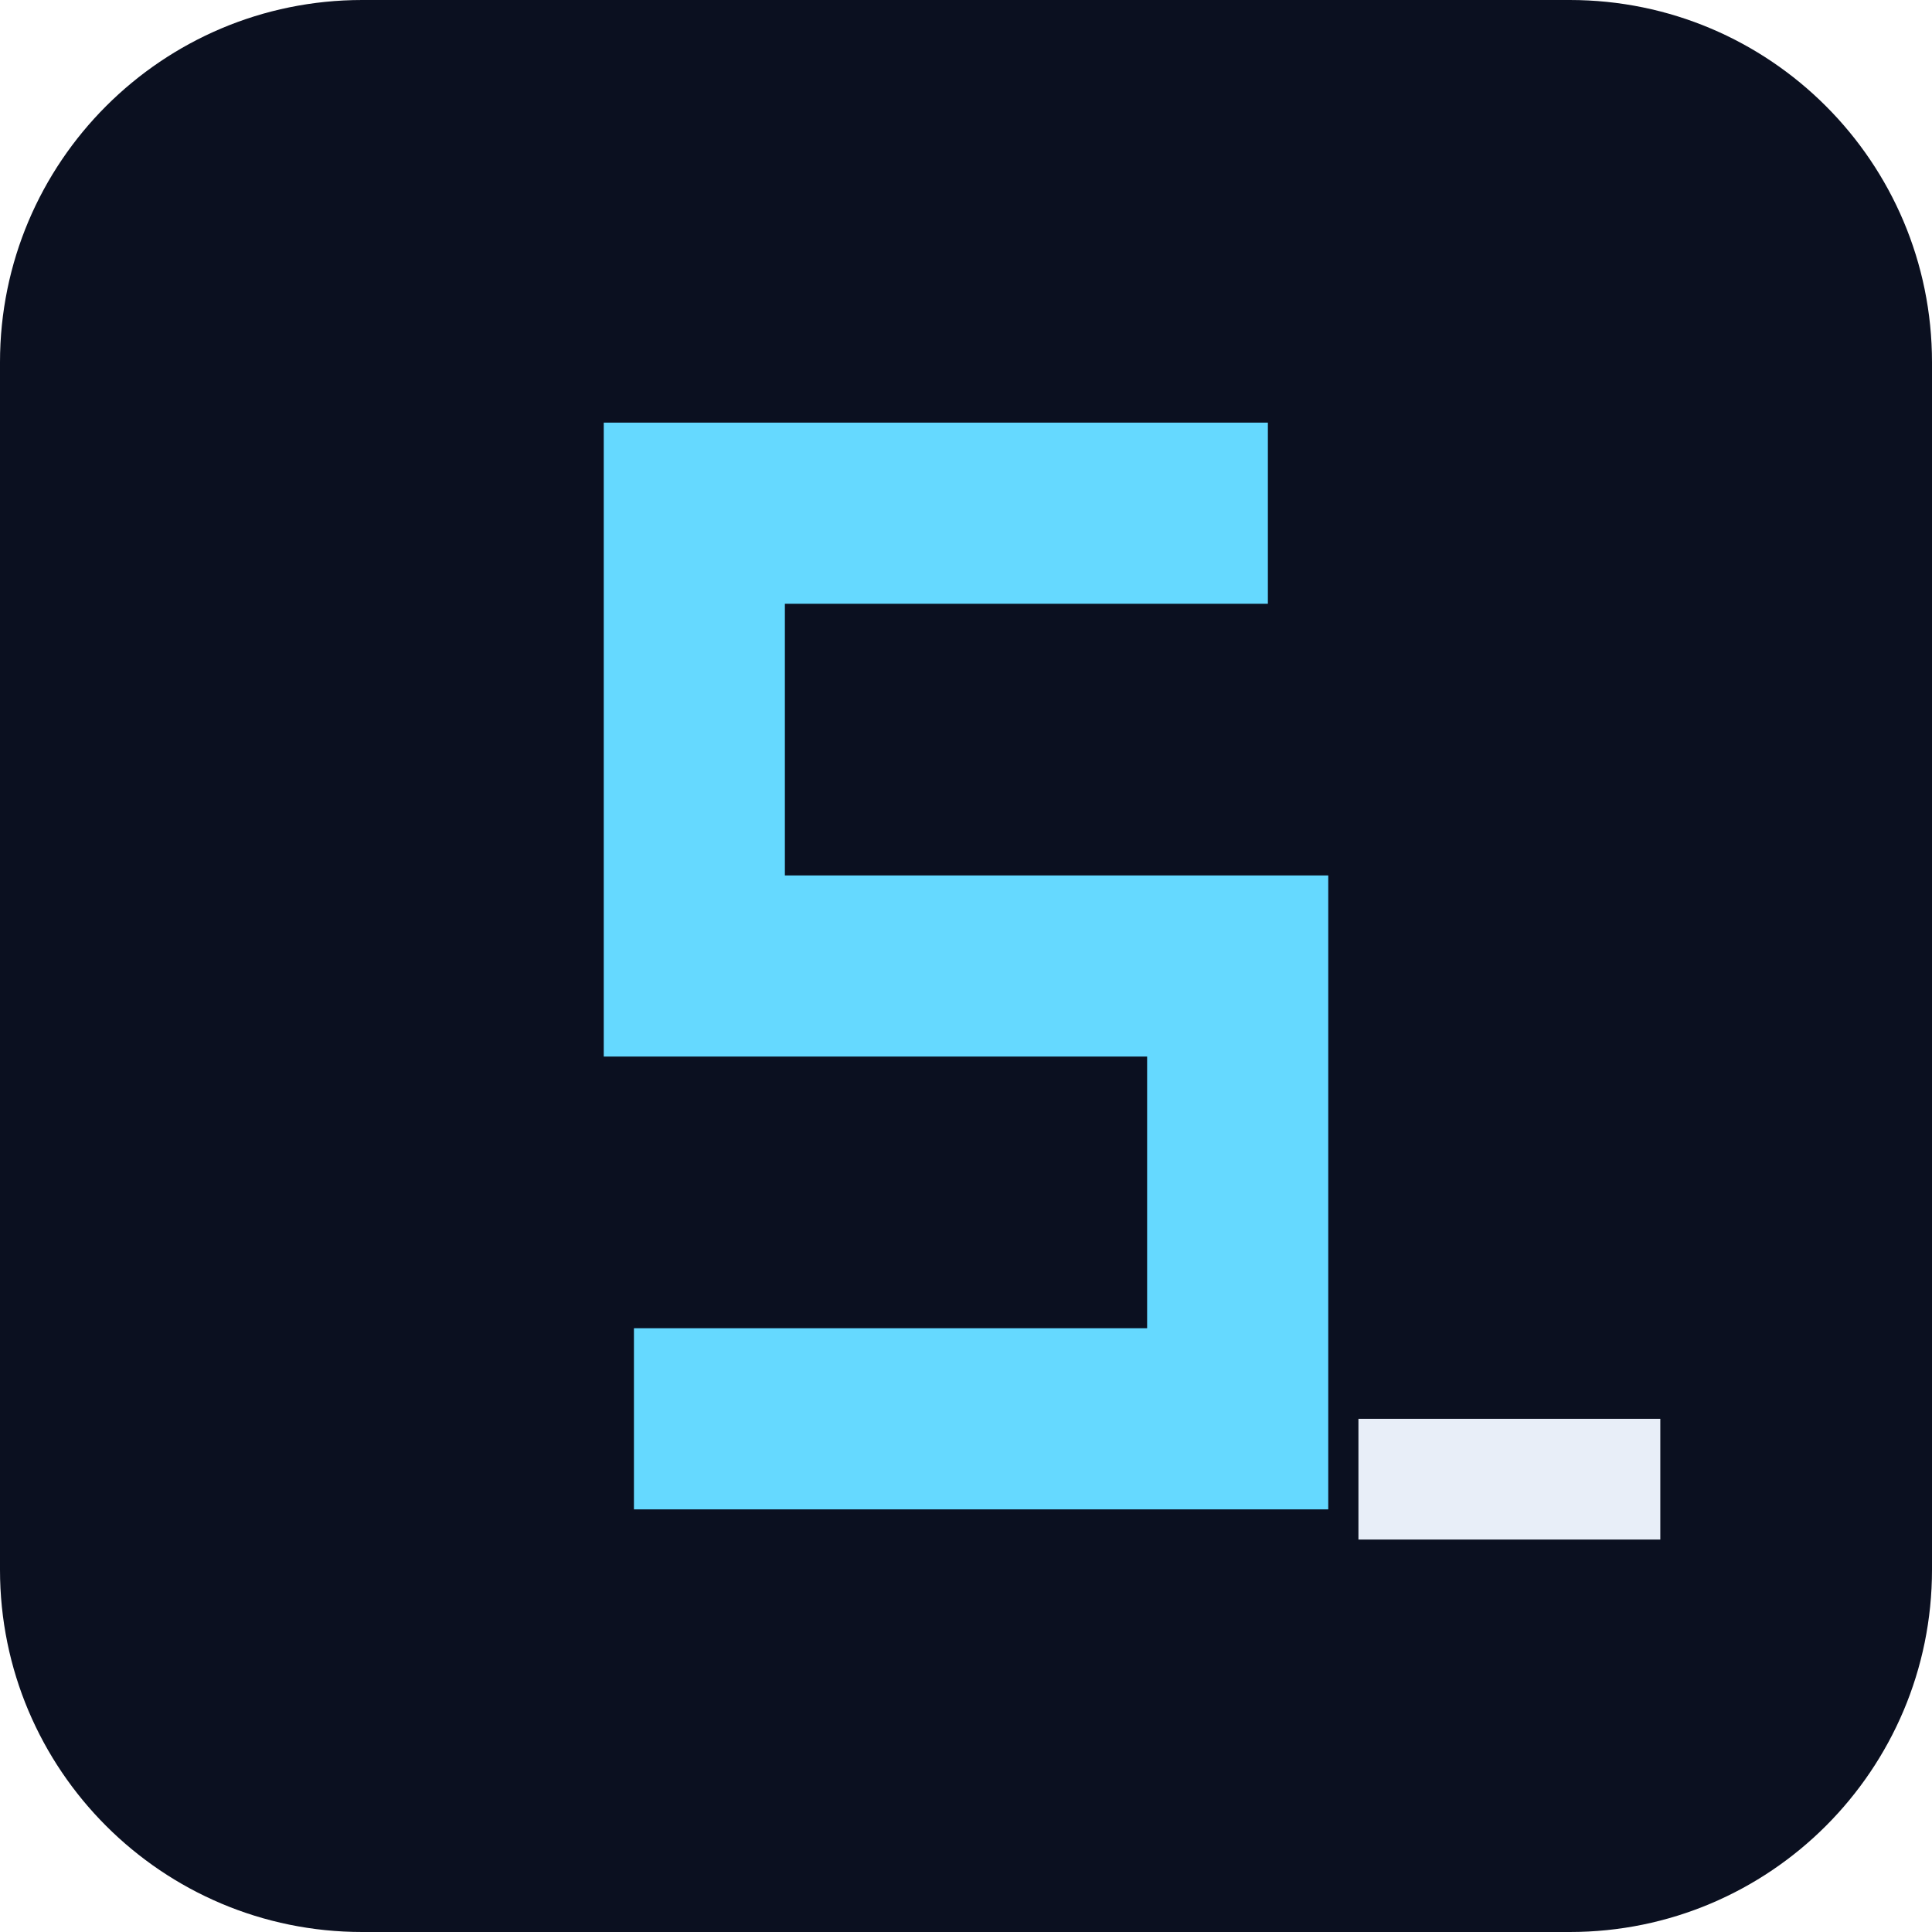
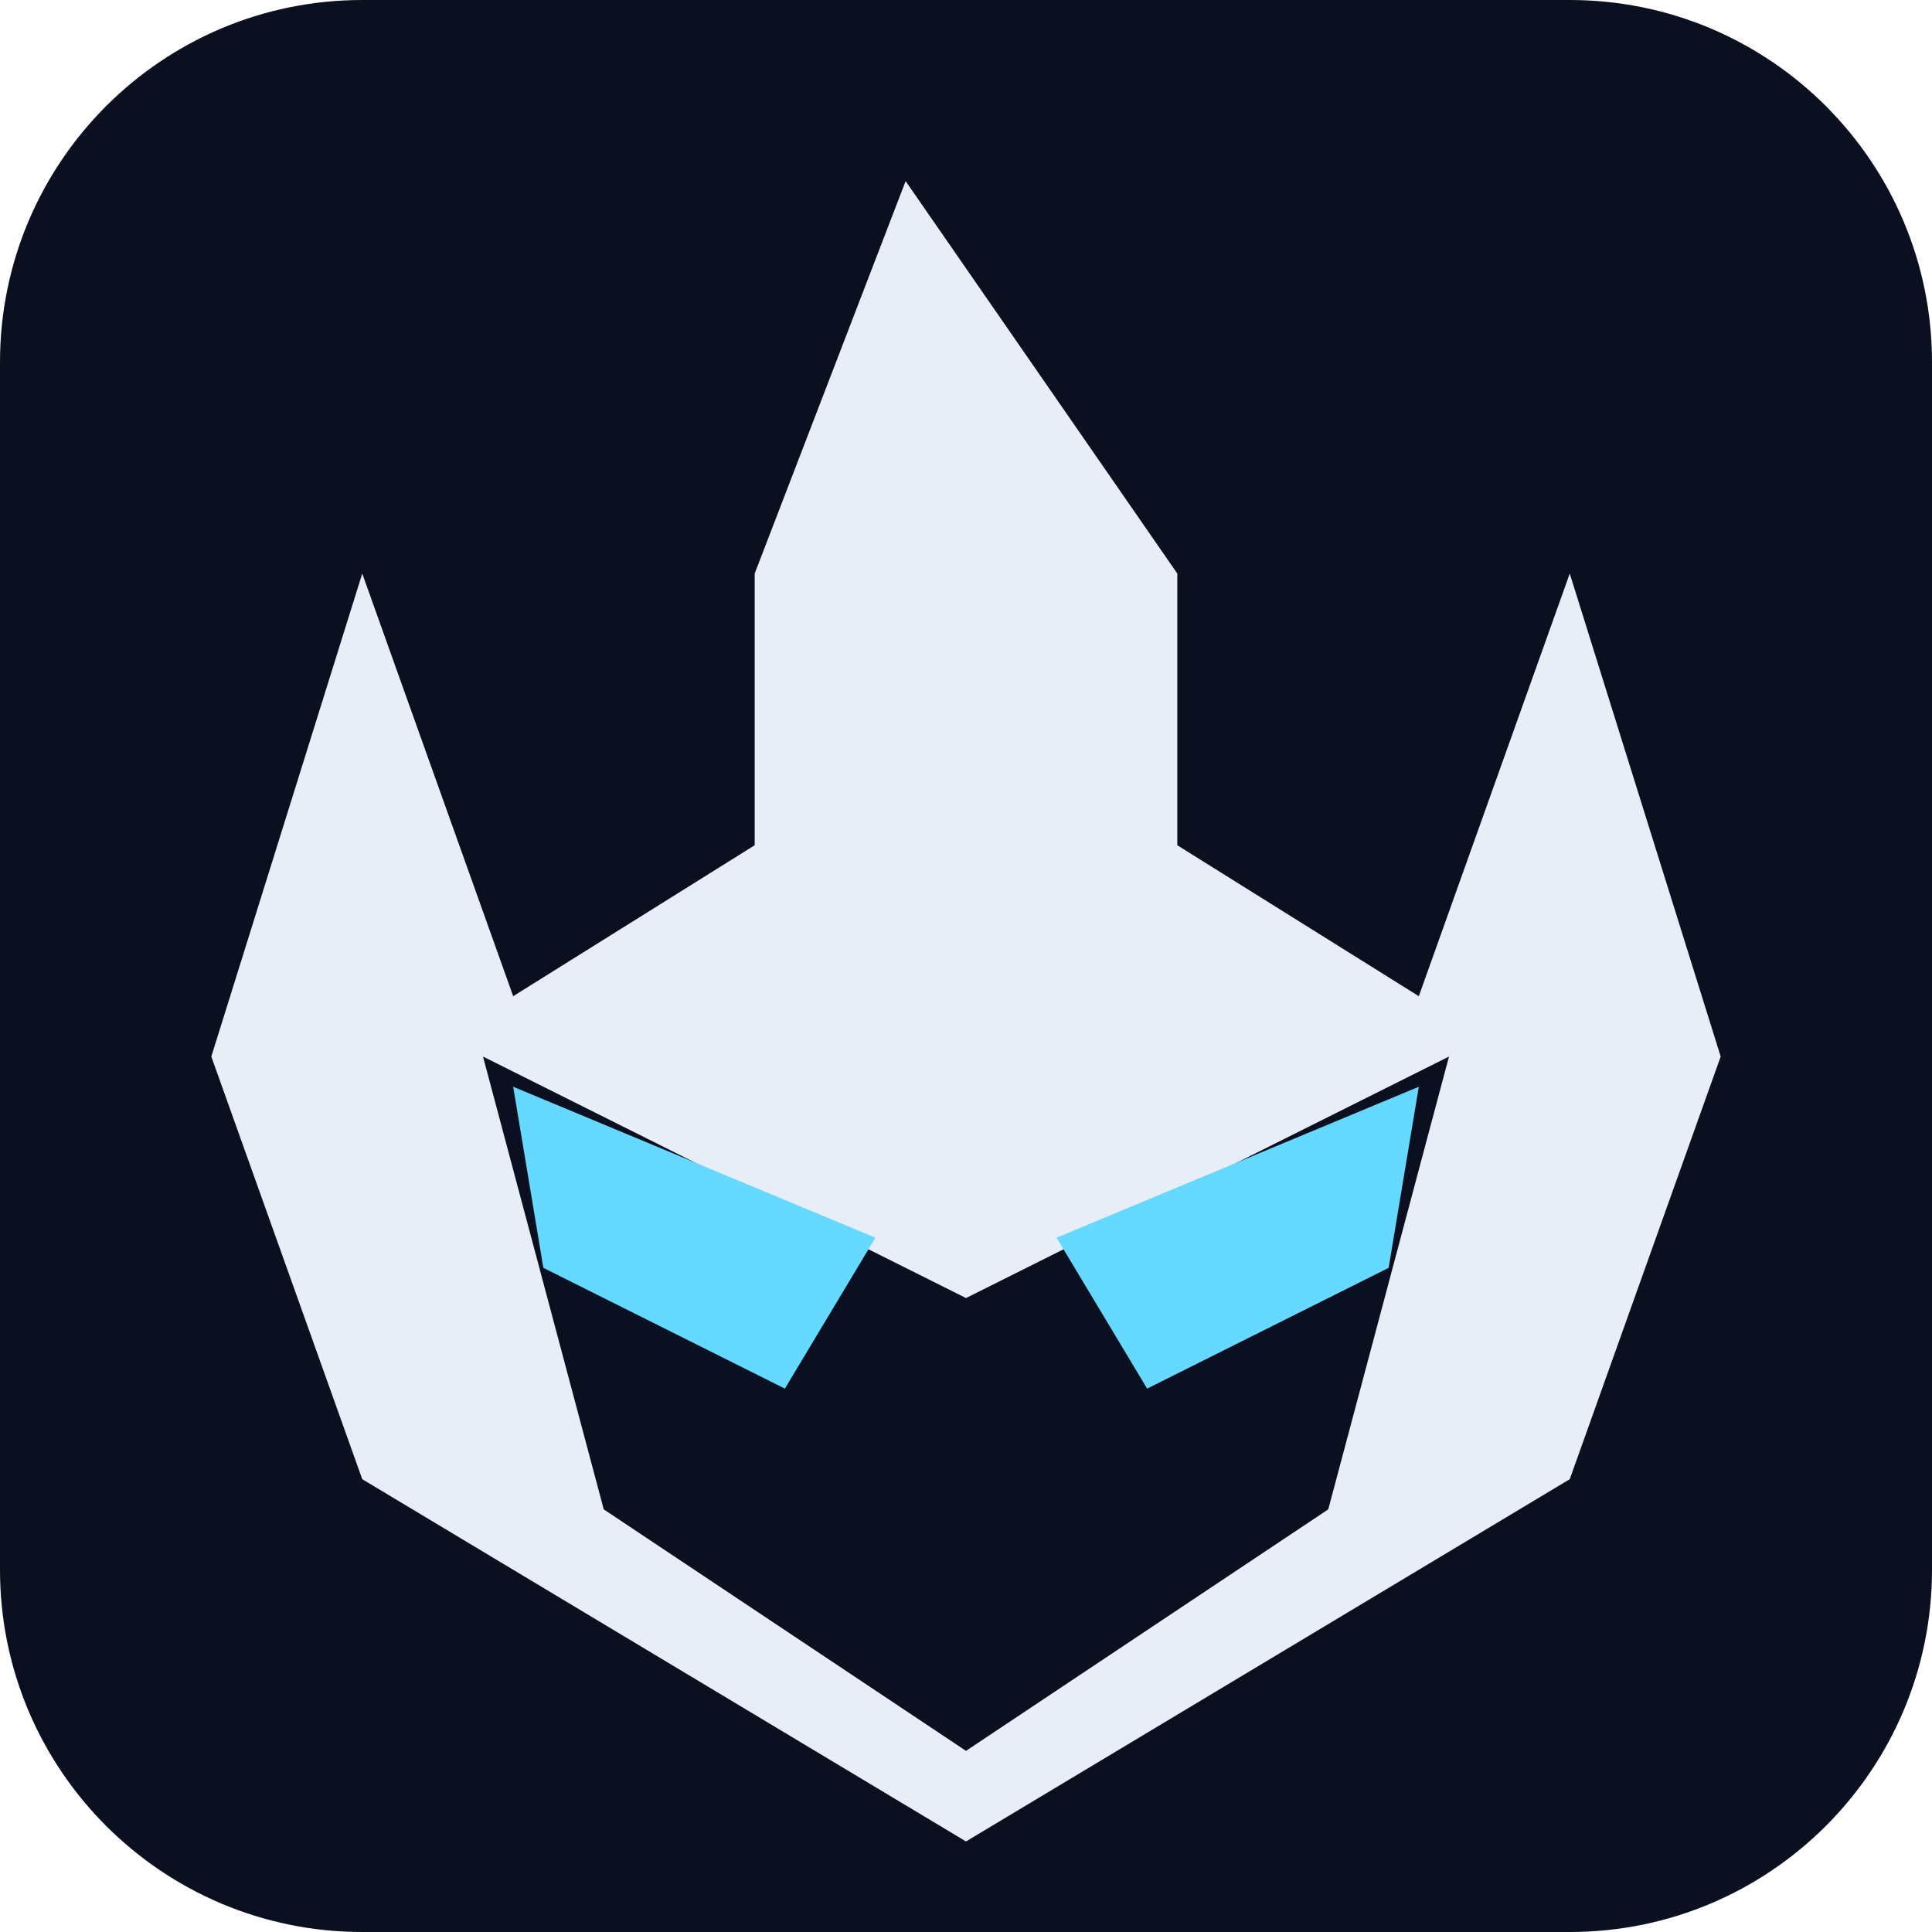
<svg xmlns="http://www.w3.org/2000/svg" viewBox="0 0 64 64">
  <rect width="64" height="64" rx="12" fill="#0b1020" />
-   <path d="M42 17H23v15h18v15H21" fill="none" stroke="#65d9ff" stroke-width="6" />
-   <path d="M45 49h10" stroke="#e8eef8" stroke-width="4" />
+   <path fill="#e8eef8" d="m30 6 9 13v9l8 5 5-14 5 16-5 14-20 12-20-12-5-14 5-16 5 14 8-5v-9Z" />
+   <path fill="#0b1020" d="m16 35 16 8 16-8-4 15-12 8-12-8Z" />
+   <path fill="#65d9ff" d="m17 36 12 5-3 5-8-4Zm30 0-12 5 3 5 8-4Z" />
</svg>
